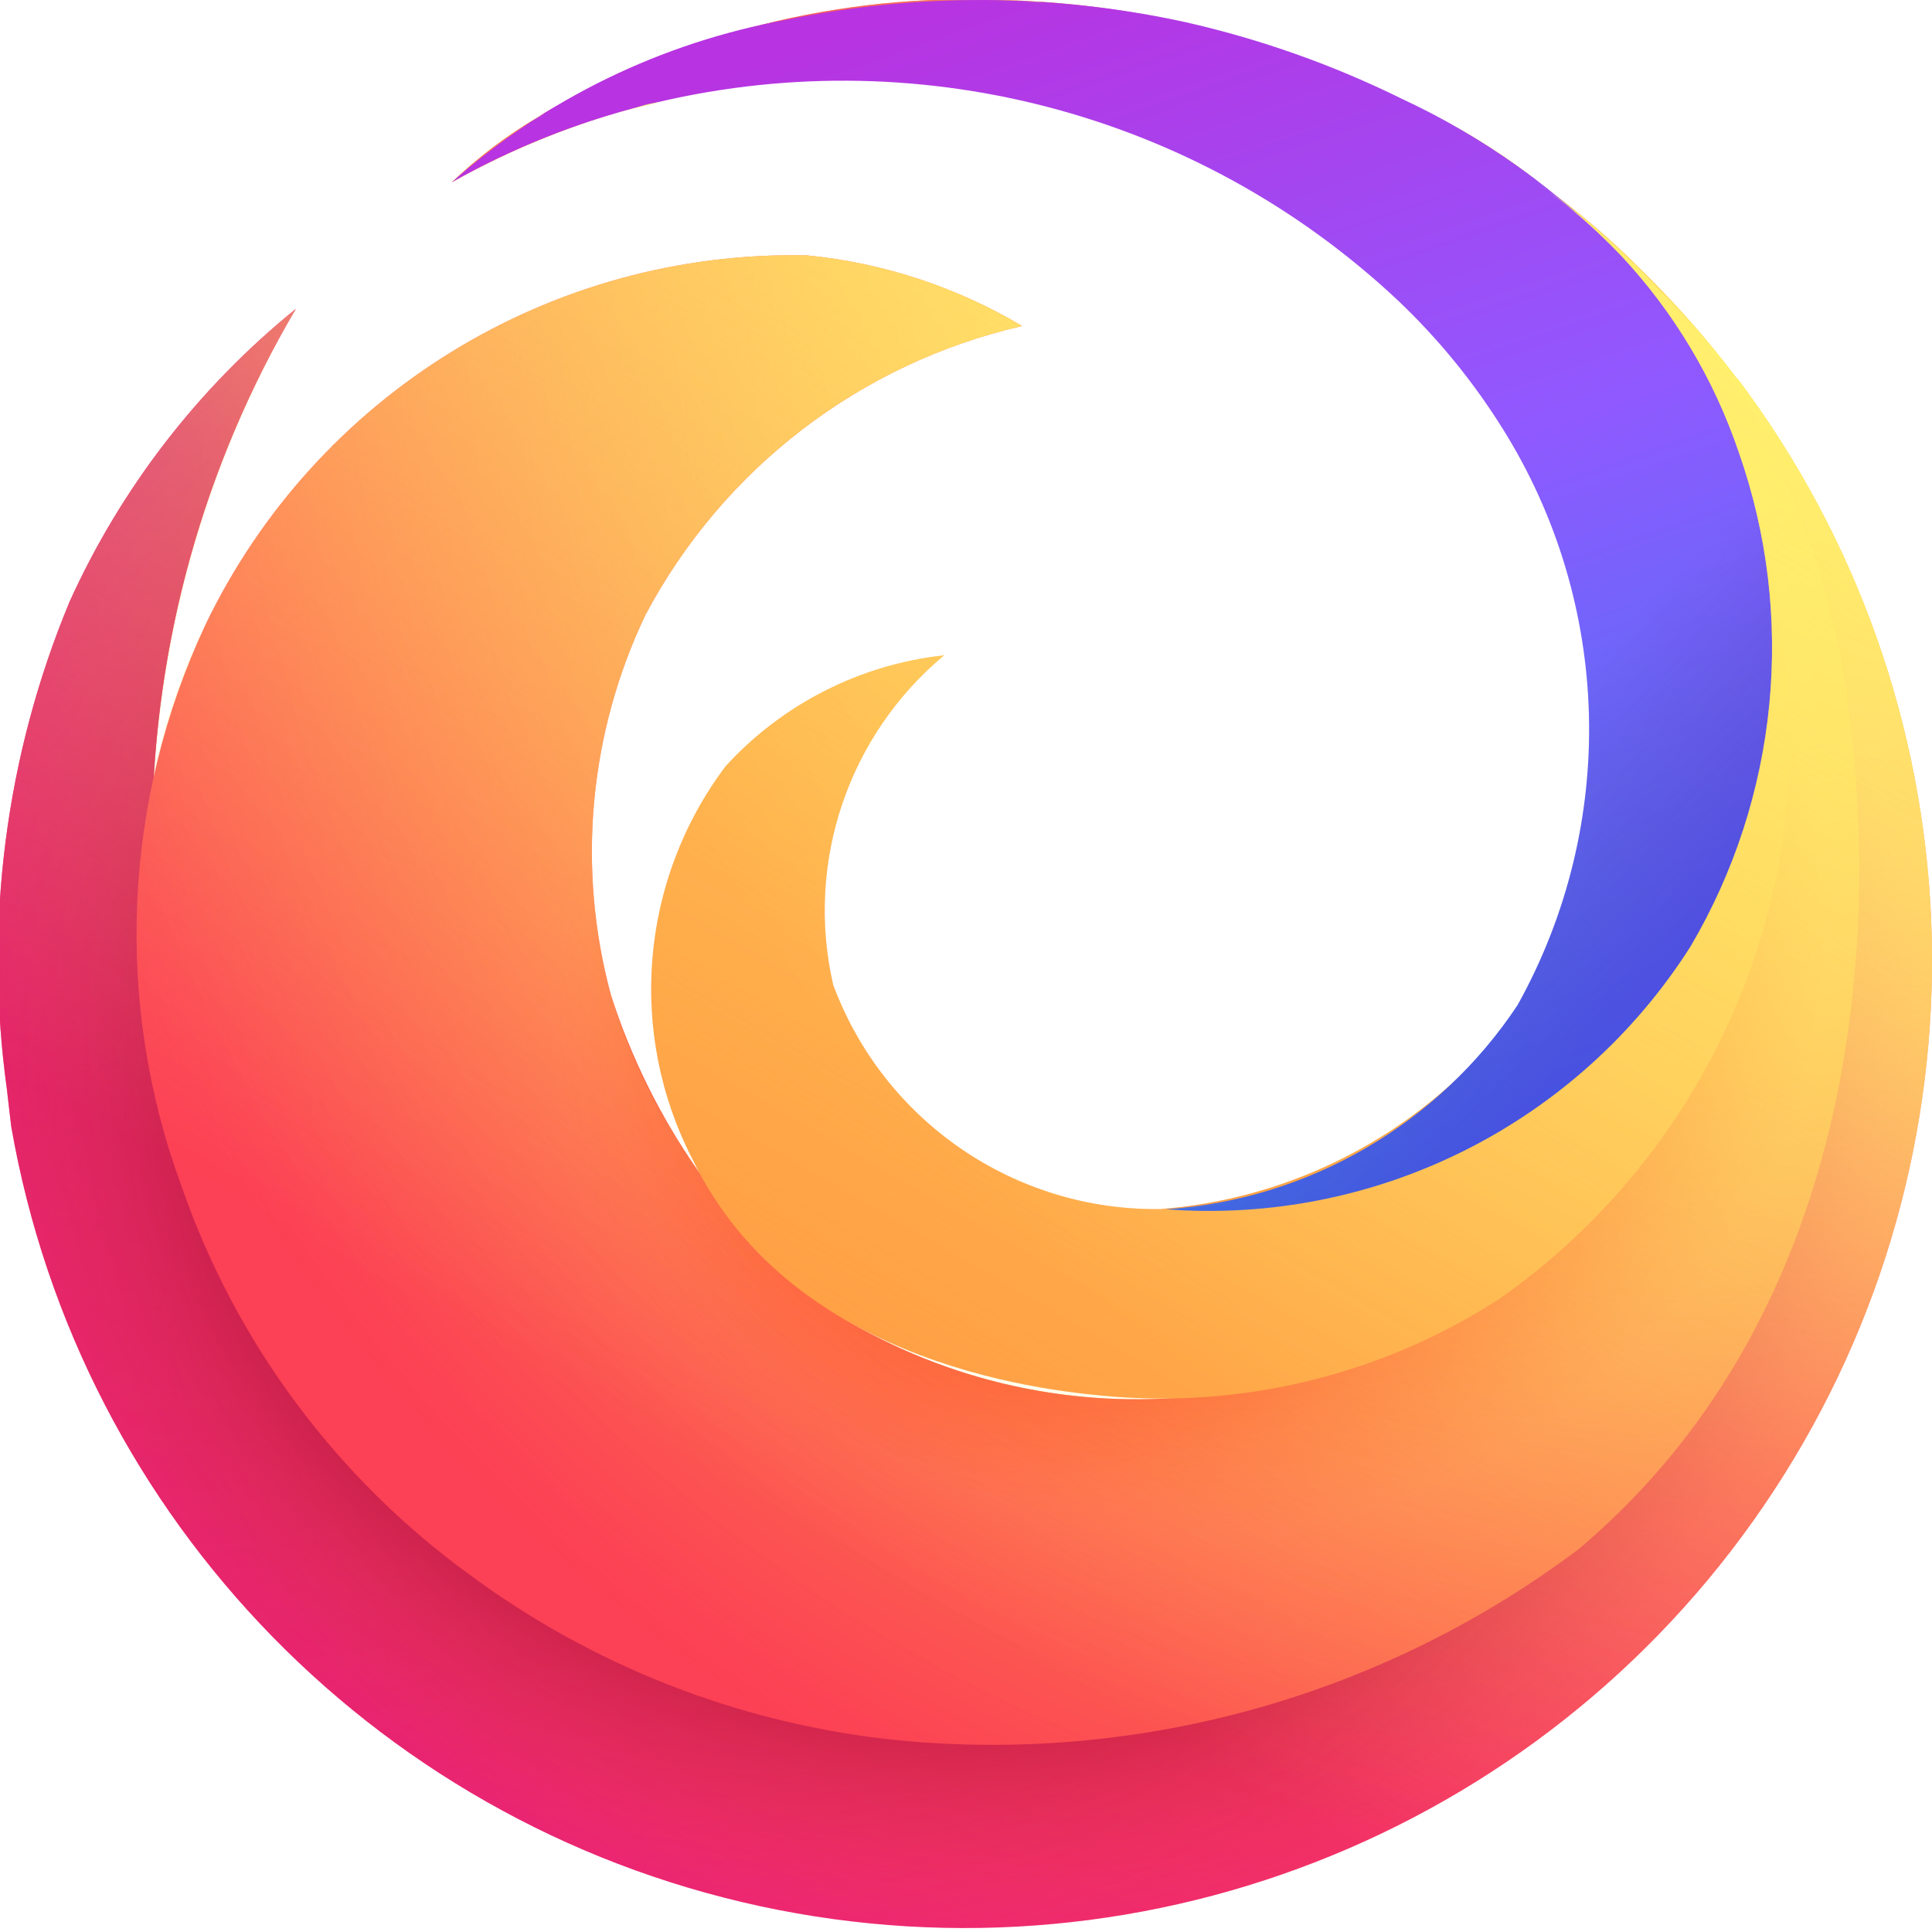
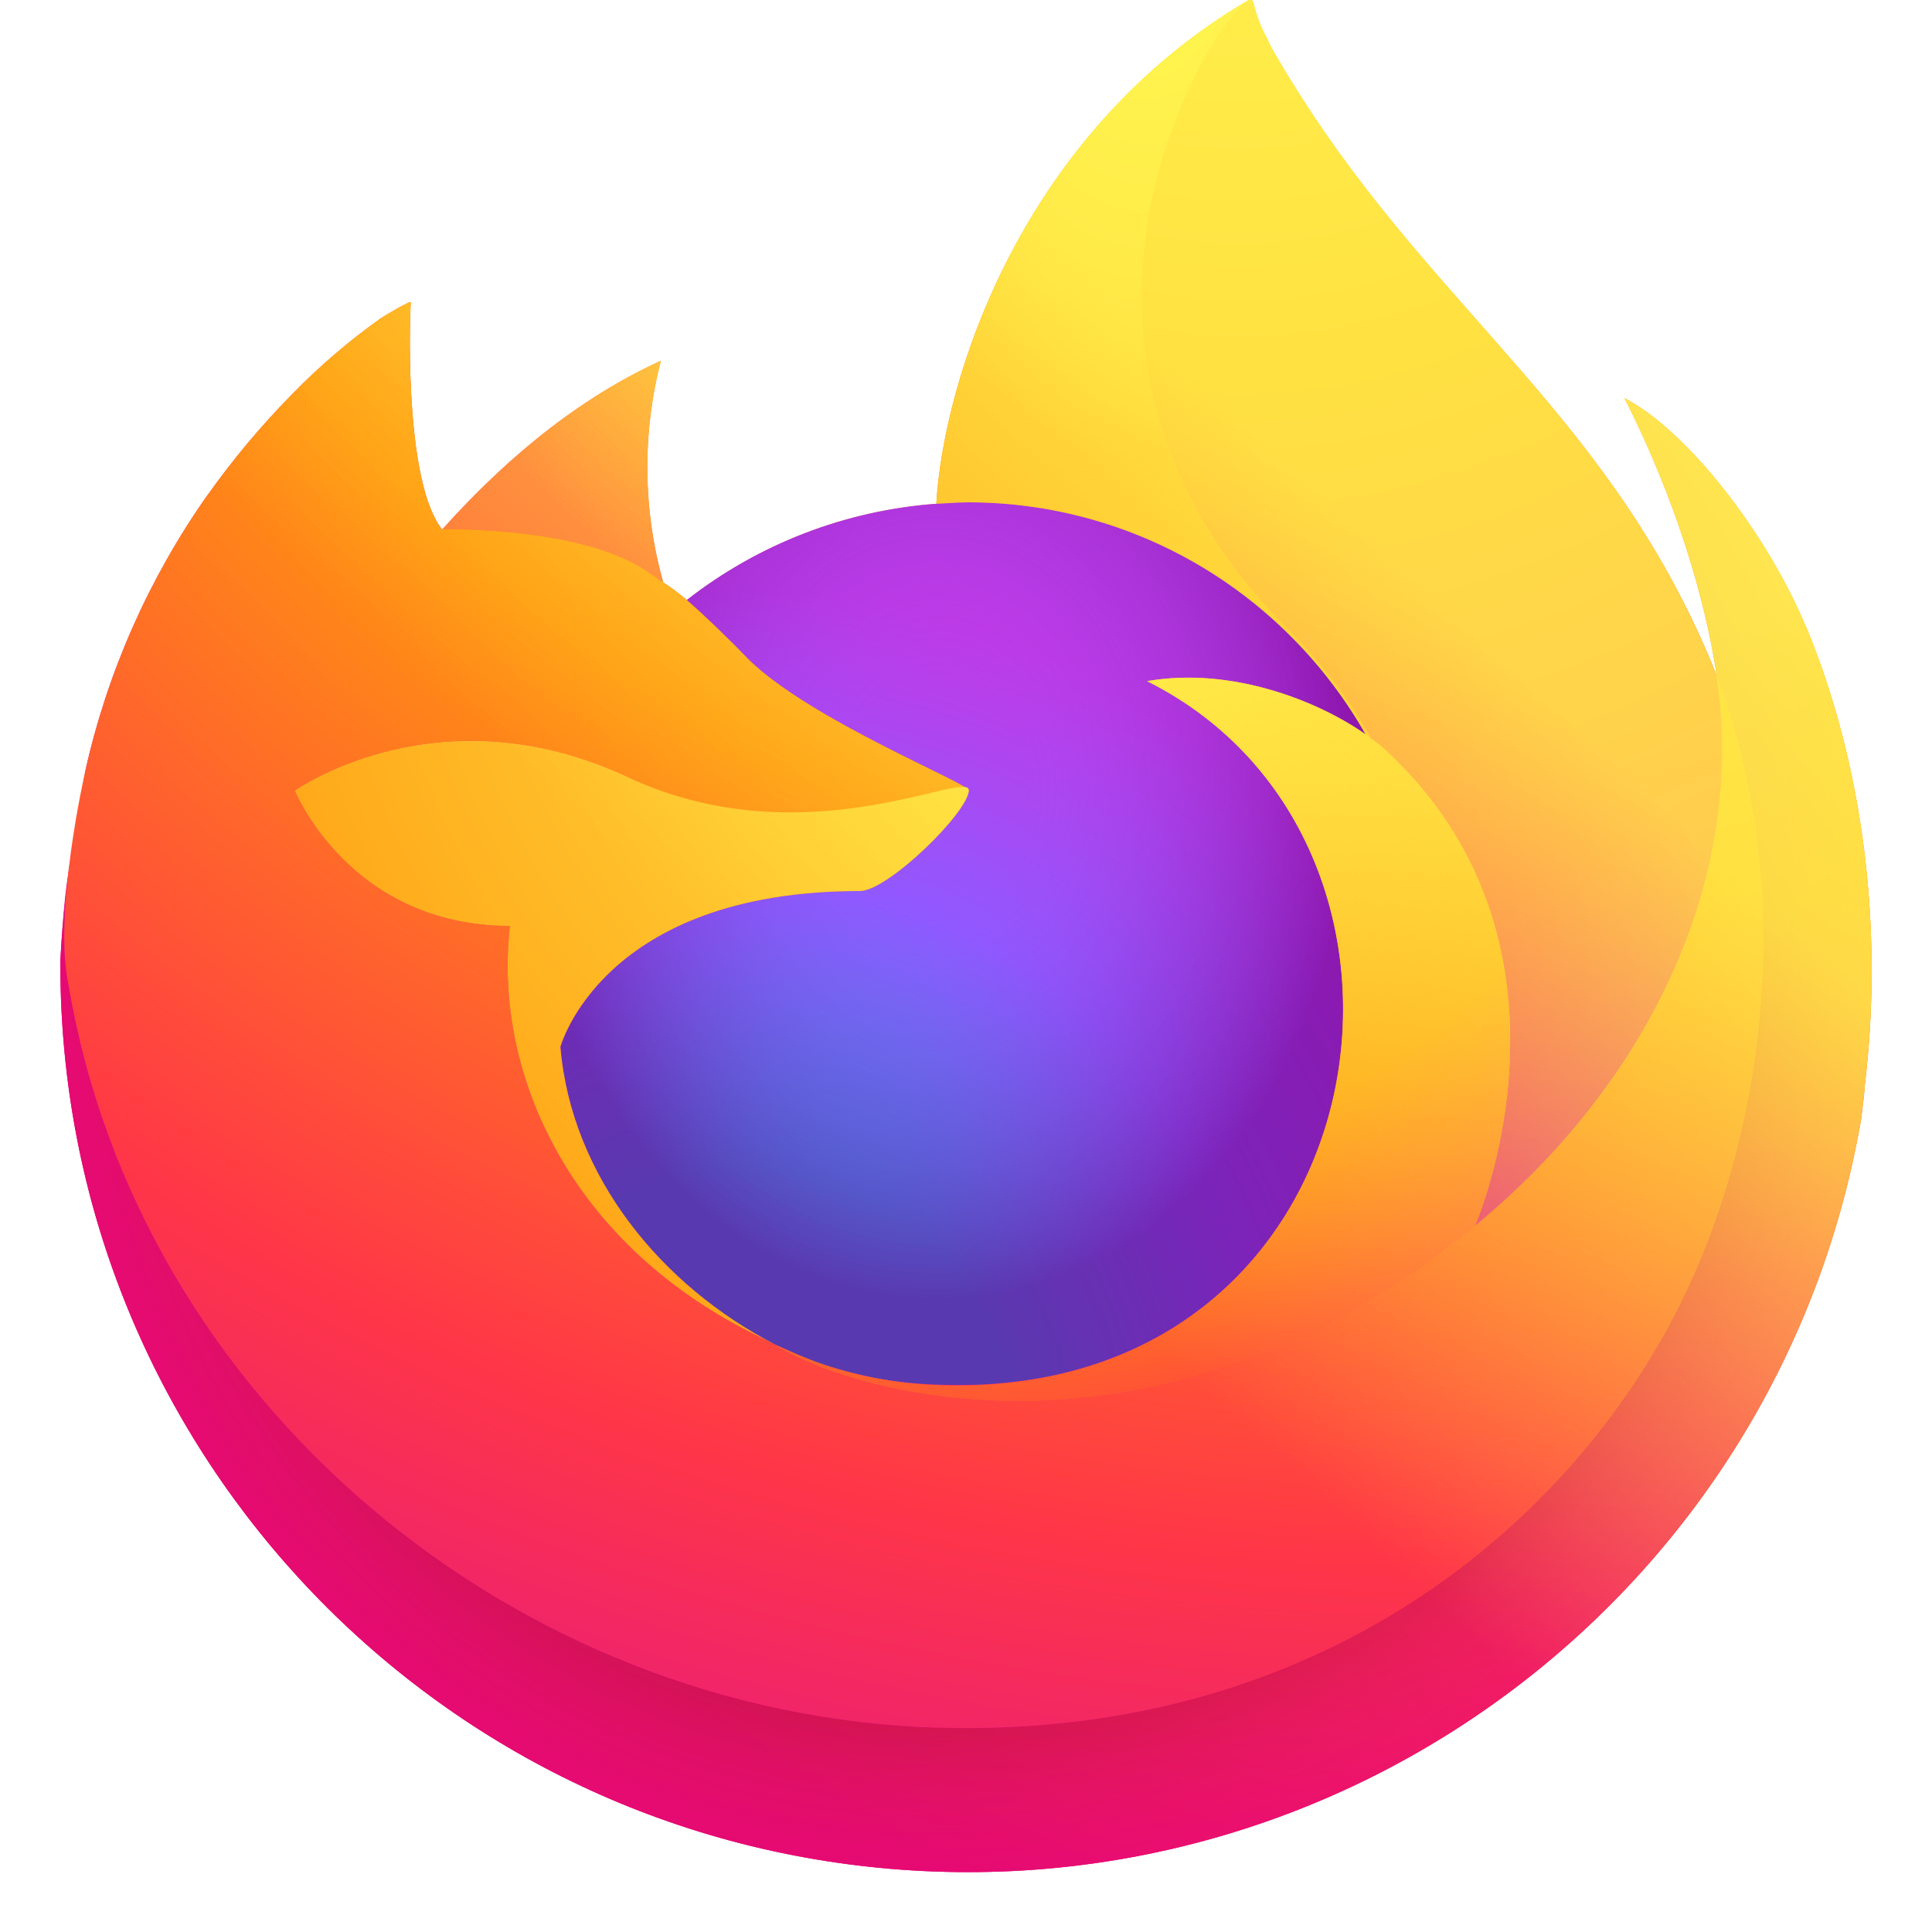
<svg xmlns="http://www.w3.org/2000/svg" width="16" height="16">
  <defs>
-     <radialGradient id="a" cx="14.305" cy="3.031" r="18.199" gradientUnits="userSpaceOnUse">
-       <stop offset="0" stop-color="#fff36e" />
-       <stop offset=".5" stop-color="#fc4055" />
-       <stop offset="1" stop-color="#e31587" />
+     <radialGradient id="b" cx=".874" cy="-.129" r="1.28" fx=".874" fy="-.129" gradientTransform="matrix(11.95625 0 0 12.20313 3.16 4.871)" gradientUnits="userSpaceOnUse">
+       <stop offset=".13" style="stop-color:#ffbd4f;stop-opacity:1" />
+       <stop offset=".28" style="stop-color:#ff980e;stop-opacity:1" />
+       <stop offset=".47" style="stop-color:#ff3750;stop-opacity:1" />
+       <stop offset=".78" style="stop-color:#eb0878;stop-opacity:1" />
+       <stop offset=".86" style="stop-color:#e50080;stop-opacity:1" />
    </radialGradient>
-     <radialGradient id="b" cx="1.315" cy="3.784" r="10.76" gradientUnits="userSpaceOnUse">
-       <stop offset=".001" stop-color="#c60084" />
-       <stop offset="1" stop-color="#fc4055" stop-opacity="0" />
+     <radialGradient id="c" cx=".49" cy=".4" r="1.28" fx=".49" fy=".4" gradientTransform="matrix(12.25516 0 0 12.20313 1.815 3.297)" gradientUnits="userSpaceOnUse">
+       <stop offset=".3" style="stop-color:#960e18;stop-opacity:1" />
+       <stop offset=".35" style="stop-color:#b11927;stop-opacity:.741" />
+       <stop offset=".43" style="stop-color:#db293d;stop-opacity:.341" />
+       <stop offset=".5" style="stop-color:#f5334b;stop-opacity:.09" />
+       <stop offset=".53" style="stop-color:#ff3750;stop-opacity:0" />
    </radialGradient>
-     <radialGradient id="c" cx="15.858" cy="1.995" r="21.371" gradientUnits="userSpaceOnUse">
-       <stop offset="0" stop-color="#ffde67" stop-opacity=".6" />
-       <stop offset=".093" stop-color="#ffd966" stop-opacity=".581" />
-       <stop offset=".203" stop-color="#ffca65" stop-opacity=".525" />
-       <stop offset=".321" stop-color="#feb262" stop-opacity=".432" />
-       <stop offset=".446" stop-color="#fe8f5e" stop-opacity=".302" />
-       <stop offset=".573" stop-color="#fd6459" stop-opacity=".137" />
-       <stop offset=".664" stop-color="#fc4055" stop-opacity="0" />
+     <radialGradient id="d" cx=".48" cy="-.12" r="1.4" fx=".48" fy="-.12" gradientTransform="matrix(3.60156 0 0 6.11719 7.754 0)" gradientUnits="userSpaceOnUse">
+       <stop offset=".13" style="stop-color:#fff44f;stop-opacity:1" />
+       <stop offset=".53" style="stop-color:#ff980e;stop-opacity:1" />
    </radialGradient>
-     <radialGradient id="d" cx="8.451" cy="8.902" r="27.546" gradientUnits="userSpaceOnUse">
-       <stop offset=".153" stop-color="#810220" />
-       <stop offset=".167" stop-color="#920b27" stop-opacity=".861" />
-       <stop offset=".216" stop-color="#cb2740" stop-opacity=".398" />
-       <stop offset=".253" stop-color="#ef394f" stop-opacity=".11" />
-       <stop offset=".272" stop-color="#fc4055" stop-opacity="0" />
+     <radialGradient id="e" cx=".228" cy="1.101" r="1" fx=".228" fy="1.101" gradientTransform="matrix(6.66797 0 0 7.30469 4.64 4.16)" gradientUnits="userSpaceOnUse">
+       <stop offset=".35" style="stop-color:#3a8ee6;stop-opacity:1" />
+       <stop offset=".67" style="stop-color:#9059ff;stop-opacity:1" />
+       <stop offset="1" style="stop-color:#c139e6;stop-opacity:1" />
    </radialGradient>
-     <radialGradient id="e" cx="6.368" cy="8.555" r="27.542" gradientUnits="userSpaceOnUse">
-       <stop offset=".113" stop-color="#810220" />
-       <stop offset=".133" stop-color="#920b27" stop-opacity=".861" />
-       <stop offset=".204" stop-color="#cb2740" stop-opacity=".398" />
-       <stop offset=".257" stop-color="#ef394f" stop-opacity=".11" />
-       <stop offset=".284" stop-color="#fc4055" stop-opacity="0" />
+     <radialGradient id="f" cx=".52" cy=".33" r=".59" fx=".52" fy=".33" gradientTransform="matrix(6.00117 0 0 7.30469 4.64 4.16)" gradientUnits="userSpaceOnUse">
+       <stop offset=".21" style="stop-color:#9059ff;stop-opacity:0" />
+       <stop offset=".97" style="stop-color:#6e008b;stop-opacity:.6" />
    </radialGradient>
-     <radialGradient id="f" cx="13.937" cy="2.416" r="17.079" gradientUnits="userSpaceOnUse">
-       <stop offset="0" stop-color="#ff9640" />
-       <stop offset=".8" stop-color="#fc4055" />
+     <radialGradient id="g" cx="2.1" cy="-1" r="2.9" fx="2.1" fy="-1" gradientTransform="matrix(1.82813 0 0 1.83594 3.664 2.988)" gradientUnits="userSpaceOnUse">
+       <stop offset=".1" style="stop-color:#ffe226;stop-opacity:1" />
+       <stop offset=".79" style="stop-color:#ff7139;stop-opacity:1" />
    </radialGradient>
-     <radialGradient id="g" cx="13.937" cy="2.416" r="17.079" gradientUnits="userSpaceOnUse">
-       <stop offset=".084" stop-color="#ffde67" />
-       <stop offset=".147" stop-color="#ffdc66" stop-opacity=".968" />
-       <stop offset=".246" stop-color="#ffd562" stop-opacity=".879" />
-       <stop offset=".369" stop-color="#ffcb5d" stop-opacity=".734" />
-       <stop offset=".511" stop-color="#ffbc55" stop-opacity=".533" />
-       <stop offset=".667" stop-color="#ffaa4b" stop-opacity=".28" />
-       <stop offset=".822" stop-color="#ff9640" stop-opacity="0" />
+     <radialGradient id="h" cx=".84" cy="-.41" r="1.8" fx=".84" fy="-.41" gradientTransform="matrix(13.64453 0 0 11.80469 .57 2.504)" gradientUnits="userSpaceOnUse">
+       <stop offset=".11" style="stop-color:#fff44f;stop-opacity:1" />
+       <stop offset=".46" style="stop-color:#ff980e;stop-opacity:1" />
+       <stop offset=".72" style="stop-color:#ff3647;stop-opacity:1" />
+       <stop offset=".9" style="stop-color:#e31587;stop-opacity:1" />
    </radialGradient>
-     <radialGradient id="h" cx="10.011" cy="7.729" r="8.36" gradientTransform="matrix(.247 .969 -1.011 .258 15.352 -3.965)" gradientUnits="userSpaceOnUse">
-       <stop offset=".363" stop-color="#fc4055" />
-       <stop offset=".443" stop-color="#fd604d" stop-opacity=".633" />
-       <stop offset=".545" stop-color="#fe8644" stop-opacity=".181" />
-       <stop offset=".59" stop-color="#ff9640" stop-opacity="0" />
+     <radialGradient id="i" cx=".161" cy="-.186" r="3.488" fx=".161" fy="-.186" gradientTransform="matrix(.49161 4.74546 -4.67736 .49877 9.298 -2.593)" gradientUnits="userSpaceOnUse">
+       <stop offset="0" style="stop-color:#fff44f;stop-opacity:1" />
+       <stop offset=".3" style="stop-color:#ff980e;stop-opacity:1" />
+       <stop offset=".57" style="stop-color:#ff3647;stop-opacity:1" />
+       <stop offset=".74" style="stop-color:#e31587;stop-opacity:1" />
    </radialGradient>
-     <radialGradient id="i" cx="8.575" cy="8.439" r="8.353" gradientUnits="userSpaceOnUse">
-       <stop offset=".216" stop-color="#fc4055" stop-opacity=".8" />
-       <stop offset=".267" stop-color="#fd5251" stop-opacity=".633" />
-       <stop offset=".41" stop-color="#fe8345" stop-opacity=".181" />
-       <stop offset=".474" stop-color="#ff9640" stop-opacity="0" />
+     <radialGradient id="j" cx=".189" cy="-.425" r="2.384" fx=".189" fy="-.425" gradientTransform="matrix(6.09766 0 0 5.96094 6.406 5.64)" gradientUnits="userSpaceOnUse">
+       <stop offset=".14" style="stop-color:#fff44f;stop-opacity:1" />
+       <stop offset=".48" style="stop-color:#ff980e;stop-opacity:1" />
+       <stop offset=".66" style="stop-color:#ff3647;stop-opacity:1" />
+       <stop offset=".9" style="stop-color:#e31587;stop-opacity:1" />
    </radialGradient>
-     <radialGradient id="j" cx="17.326" cy=".487" r="28.887" gradientUnits="userSpaceOnUse">
-       <stop offset=".054" stop-color="#fff36e" />
-       <stop offset=".457" stop-color="#ff9640" />
-       <stop offset=".639" stop-color="#ff9640" />
+     <radialGradient id="k" cx="1.593" cy="-.447" r="3.131" fx="1.593" fy="-.447" gradientTransform="matrix(5.58203 0 0 4.6914 2.441 6.438)" gradientUnits="userSpaceOnUse">
+       <stop offset=".09" style="stop-color:#fff44f;stop-opacity:1" />
+       <stop offset=".63" style="stop-color:#ff980e;stop-opacity:1" />
    </radialGradient>
-     <linearGradient id="k" x1="8.117" y1="-.134" x2="12.46" y2="12.441" gradientUnits="userSpaceOnUse">
-       <stop offset="0" stop-color="#b833e1" />
-       <stop offset=".371" stop-color="#9059ff" />
-       <stop offset=".614" stop-color="#5b6df8" />
-       <stop offset="1" stop-color="#0090ed" />
+     <linearGradient id="a" x1=".873" x2=".094" y1=".155" y2=".931" gradientTransform="matrix(14.94531 0 0 15.5 .5 0)" gradientUnits="userSpaceOnUse">
+       <stop offset=".05" style="stop-color:#fff44f;stop-opacity:1" />
+       <stop offset=".37" style="stop-color:#ff980e;stop-opacity:1" />
+       <stop offset=".53" style="stop-color:#ff3647;stop-opacity:1" />
+       <stop offset=".7" style="stop-color:#e31587;stop-opacity:1" />
    </linearGradient>
-     <linearGradient id="l" x1="5.542" y1=".065" x2="13.614" y2="8.137" gradientUnits="userSpaceOnUse">
-       <stop offset=".805" stop-color="#722291" stop-opacity="0" />
-       <stop offset="1" stop-color="#592acb" stop-opacity=".5" />
-     </linearGradient>
-     <linearGradient id="m" x1="11.836" y1="1.378" x2="3.632" y2="15.587" gradientUnits="userSpaceOnUse">
-       <stop offset="0" stop-color="#fff36e" stop-opacity=".8" />
-       <stop offset=".094" stop-color="#fff36e" stop-opacity=".699" />
-       <stop offset=".752" stop-color="#fff36e" stop-opacity="0" />
+     <linearGradient id="l" x1=".8" x2=".18" y1=".14" y2=".84" gradientTransform="matrix(14.94531 0 0 15.5 .5 0)" gradientUnits="userSpaceOnUse">
+       <stop offset=".17" style="stop-color:#fff44f;stop-opacity:.8" />
+       <stop offset=".6" style="stop-color:#fff44f;stop-opacity:0" />
    </linearGradient>
  </defs>
-   <g style="isolation:isolate">
-     <path d="M14.389 3.14A7.894 7.894 0 0 0 8.318 0a7 7 0 0 0-3.867.97A7.472 7.472 0 0 1 8.059.1a7.1 7.1 0 0 1 7.071 6.087 7 7 0 0 1-6.9 8.2 7.151 7.151 0 0 1-3.949-1.127C1.268 11.3 1.258 7.441 1.26 6.825a8.626 8.626 0 0 1 1.189-4.266A6.656 6.656 0 0 0 .576 4.984a7.734 7.734 0 0 0-.519 4.035c.012.1.023.207.036.31a8.013 8.013 0 1 0 14.3-6.189z" fill="url(#a)" />
-     <path d="M14.389 3.14A7.894 7.894 0 0 0 8.318 0a7 7 0 0 0-3.867.97A7.472 7.472 0 0 1 8.059.1a7.1 7.1 0 0 1 7.071 6.087 7 7 0 0 1-6.9 8.2 7.151 7.151 0 0 1-3.949-1.127C1.268 11.3 1.258 7.441 1.26 6.825a8.626 8.626 0 0 1 1.189-4.266A6.656 6.656 0 0 0 .576 4.984a7.734 7.734 0 0 0-.519 4.035c.012.1.023.207.036.31a8.013 8.013 0 1 0 14.3-6.189z" fill="url(#b)" opacity=".67" />
-     <path d="M14.389 3.14A7.894 7.894 0 0 0 8.318 0a7 7 0 0 0-3.867.97A7.472 7.472 0 0 1 8.059.1a7.1 7.1 0 0 1 7.071 6.087 7 7 0 0 1-6.9 8.2 7.151 7.151 0 0 1-3.949-1.127C1.268 11.3 1.258 7.441 1.26 6.825a8.626 8.626 0 0 1 1.189-4.266A6.656 6.656 0 0 0 .576 4.984a7.734 7.734 0 0 0-.519 4.035c.012.1.023.207.036.31a8.013 8.013 0 1 0 14.3-6.189z" fill="url(#c)" />
-     <path d="M14.389 3.14A7.894 7.894 0 0 0 8.318 0a7 7 0 0 0-3.867.97A7.472 7.472 0 0 1 8.059.1a7.1 7.1 0 0 1 7.071 6.087 7 7 0 0 1-6.9 8.2 7.151 7.151 0 0 1-3.949-1.127C1.268 11.3 1.258 7.441 1.26 6.825a8.626 8.626 0 0 1 1.189-4.266A6.656 6.656 0 0 0 .576 4.984a7.734 7.734 0 0 0-.519 4.035c.012.1.023.207.036.31a8.013 8.013 0 1 0 14.3-6.189z" fill="url(#d)" />
-     <path d="M14.389 3.14A7.894 7.894 0 0 0 8.318 0a7 7 0 0 0-3.867.97A7.472 7.472 0 0 1 8.059.1a7.1 7.1 0 0 1 7.071 6.087 7 7 0 0 1-6.9 8.2 7.151 7.151 0 0 1-3.949-1.127C1.268 11.3 1.258 7.441 1.26 6.825a8.626 8.626 0 0 1 1.189-4.266A6.656 6.656 0 0 0 .576 4.984a7.734 7.734 0 0 0-.519 4.035c.012.1.023.207.036.31a8.013 8.013 0 1 0 14.3-6.189z" fill="url(#e)" />
-     <path d="M15.325 5.965C14.875 1.9 11.253.078 8.059.1a7.765 7.765 0 0 0-3.608.872 3.913 3.913 0 0 0-.712.54c.026-.021.1-.085.23-.172l.013-.009.011-.007A5.337 5.337 0 0 1 5.531.609 8.713 8.713 0 0 1 8.168.3a6.65 6.65 0 0 1 6.25 6.4 4.818 4.818 0 0 1-4.58 4.869 4.731 4.731 0 0 1-2.967-.72A5.425 5.425 0 0 1 5.06 8.242a4.552 4.552 0 0 1 .285-3.149A4.726 4.726 0 0 1 8.464 2.7a4.3 4.3 0 0 0-1.782-.585A5.4 5.4 0 0 0 1.7 5.177a6.035 6.035 0 0 0-.2 4.638 6.683 6.683 0 0 0 2.4 3.234A7.177 7.177 0 0 0 7.326 14.4s.153.018.309.029a8.085 8.085 0 0 0 5.439-1.6c2.811-2.377 2.315-6.285 2.251-6.864z" fill="url(#f)" />
-     <path d="M15.325 5.965C14.875 1.9 11.253.078 8.059.1a7.765 7.765 0 0 0-3.608.872 3.913 3.913 0 0 0-.712.54c.026-.021.1-.085.23-.172l.013-.009.011-.007A5.337 5.337 0 0 1 5.531.609 8.713 8.713 0 0 1 8.168.3a6.65 6.65 0 0 1 6.25 6.4 4.818 4.818 0 0 1-4.58 4.869 4.731 4.731 0 0 1-2.967-.72A5.425 5.425 0 0 1 5.06 8.242a4.552 4.552 0 0 1 .285-3.149A4.726 4.726 0 0 1 8.464 2.7a4.3 4.3 0 0 0-1.782-.585A5.4 5.4 0 0 0 1.7 5.177a6.035 6.035 0 0 0-.2 4.638 6.683 6.683 0 0 0 2.4 3.234A7.177 7.177 0 0 0 7.326 14.4s.153.018.309.029a8.085 8.085 0 0 0 5.439-1.6c2.811-2.377 2.315-6.285 2.251-6.864z" fill="url(#g)" />
-     <path d="M15.325 5.965C14.875 1.9 11.253.078 8.059.1a7.765 7.765 0 0 0-3.608.872 3.913 3.913 0 0 0-.712.54c.026-.021.1-.085.23-.172l.013-.009.011-.007A5.337 5.337 0 0 1 5.531.609 8.713 8.713 0 0 1 8.168.3a6.65 6.65 0 0 1 6.25 6.4 4.818 4.818 0 0 1-4.58 4.869 4.731 4.731 0 0 1-2.967-.72A5.425 5.425 0 0 1 5.06 8.242a4.552 4.552 0 0 1 .285-3.149A4.726 4.726 0 0 1 8.464 2.7a4.3 4.3 0 0 0-1.782-.585A5.4 5.4 0 0 0 1.7 5.177a6.035 6.035 0 0 0-.2 4.638 6.683 6.683 0 0 0 2.4 3.234A7.177 7.177 0 0 0 7.326 14.4s.153.018.309.029a8.085 8.085 0 0 0 5.439-1.6c2.811-2.377 2.315-6.285 2.251-6.864z" style="mix-blend-mode:multiply" opacity=".53" fill="url(#h)" />
-     <path d="M15.325 5.965C14.875 1.9 11.253.078 8.059.1a7.765 7.765 0 0 0-3.608.872 3.913 3.913 0 0 0-.712.54c.026-.021.1-.085.23-.172l.013-.009.011-.007A5.337 5.337 0 0 1 5.531.609 8.713 8.713 0 0 1 8.168.3a6.65 6.65 0 0 1 6.25 6.4 4.818 4.818 0 0 1-4.58 4.869 4.731 4.731 0 0 1-2.967-.72A5.425 5.425 0 0 1 5.06 8.242a4.552 4.552 0 0 1 .285-3.149A4.726 4.726 0 0 1 8.464 2.7a4.3 4.3 0 0 0-1.782-.585A5.4 5.4 0 0 0 1.7 5.177a6.035 6.035 0 0 0-.2 4.638 6.683 6.683 0 0 0 2.4 3.234A7.177 7.177 0 0 0 7.326 14.4s.153.018.309.029a8.085 8.085 0 0 0 5.439-1.6c2.811-2.377 2.315-6.285 2.251-6.864z" style="mix-blend-mode:multiply" opacity=".53" fill="url(#i)" />
-     <path d="M9.24 11.568a5.148 5.148 0 0 0 3.183-.815 5.67 5.67 0 0 0 2.39-4.234C14.957 3.381 13.094 0 8.168.3a8.713 8.713 0 0 0-2.637.309 5.745 5.745 0 0 0-1.538.715l-.011.007-.013.009c-.076.054-.151.11-.224.168a6.7 6.7 0 0 1 4.2-.787c2.827.371 5.413 2.571 5.413 5.475a4.076 4.076 0 0 1-3.747 3.817A2.849 2.849 0 0 1 6.9 8.156a2.75 2.75 0 0 1 .919-2.729 2.875 2.875 0 0 0-1.81.919A3.07 3.07 0 0 0 5.735 9.6c.84 1.746 3.031 1.929 3.505 1.968z" fill="url(#j)" />
-     <path d="M14.4 3.745a4.5 4.5 0 0 0-.976-1.629 6.056 6.056 0 0 0-1.819-1.3A8.086 8.086 0 0 0 9.82.184 7.96 7.96 0 0 0 6.507.165a5.727 5.727 0 0 0-2.768 1.346 6.415 6.415 0 0 1 1.606-.64 6.712 6.712 0 0 1 6.234 1.619 5.417 5.417 0 0 1 .866 1.061 4.693 4.693 0 0 1 .123 4.773 3.8 3.8 0 0 1-2.914 1.691A4.726 4.726 0 0 0 14 7.839a4.88 4.88 0 0 0 .4-4.094z" fill="url(#k)" />
-     <path d="M14.4 3.745a4.5 4.5 0 0 0-.976-1.629 6.056 6.056 0 0 0-1.819-1.3A8.086 8.086 0 0 0 9.82.184 7.96 7.96 0 0 0 6.507.165a5.727 5.727 0 0 0-2.768 1.346 6.415 6.415 0 0 1 1.606-.64 6.712 6.712 0 0 1 6.234 1.619 5.417 5.417 0 0 1 .866 1.061 4.693 4.693 0 0 1 .123 4.773 3.8 3.8 0 0 1-2.914 1.691A4.726 4.726 0 0 0 14 7.839a4.88 4.88 0 0 0 .4-4.094z" fill="url(#l)" />
-     <path d="M8.318 0h-.073c.134 0 .269.013.4.022C8.538.021 8.429 0 8.318 0zM3.747 1.5a3.951 3.951 0 0 1 .453-.359 3.547 3.547 0 0 0-.453.364zm1.7-.653c-.032.008-.066.01-.1.019-.07.022-.147.046-.223.068.101-.029.209-.056.319-.082zm-1.7.658zm0 0zM14.389 3.14a8.12 8.12 0 0 0-.675-.77 6.368 6.368 0 0 0-.747-.677c-.072-.063-.156-.116-.233-.176a5.136 5.136 0 0 1 .693.6 4.5 4.5 0 0 1 .973 1.628 4.88 4.88 0 0 1-.4 4.094 4.723 4.723 0 0 1-4.342 2.175 2.609 2.609 0 0 0 .578-.07 2.81 2.81 0 0 1-.625.069A2.849 2.849 0 0 1 6.9 8.156a2.749 2.749 0 0 1 .919-2.729 2.875 2.875 0 0 0-1.81.919A3.07 3.07 0 0 0 5.735 9.6c.03.062.073.109.107.167a4.744 4.744 0 0 1-.782-1.525 4.552 4.552 0 0 1 .285-3.149A4.726 4.726 0 0 1 8.464 2.7a4.3 4.3 0 0 0-1.782-.585A5.4 5.4 0 0 0 1.7 5.177a5.133 5.133 0 0 0-.414 1.17 8.715 8.715 0 0 1 1.163-3.788A6.656 6.656 0 0 0 .576 4.984a7.734 7.734 0 0 0-.519 4.035c.012.1.023.207.036.31a8.013 8.013 0 1 0 14.3-6.189zM4.541.923c-.026.016-.065.033-.09.049.011-.007.025-.011.036-.018s.037-.02.054-.031zm-.09.049c-.017.01-.028.019-.044.029.025-.016.053-.03.079-.046a.378.378 0 0 0-.035.017z" fill="url(#m)" />
-   </g>
+   <path d="M14.96 5.2c-.327-.786-.987-1.634-1.507-1.903.422.828.668 1.66.762 2.281v.012c-.848-2.117-2.29-2.969-3.465-4.828-.059-.094-.117-.188-.176-.29a1.19 1.19 0 0 1-.082-.156A1.138 1.138 0 0 1 10.38.02c0-.008-.008-.016-.02-.02h-.011l-.004.004c-.004 0-.004 0-.008.004.004-.004.004-.004.004-.008-1.887 1.105-2.527 3.152-2.586 4.172a3.807 3.807 0 0 0-2.066.797c-.063-.051-.125-.102-.196-.145a3.527 3.527 0 0 1-.02-1.836c-.769.352-1.37.907-1.808 1.395H3.66c-.297-.375-.273-1.621-.258-1.88-.004-.015-.222.114-.25.134a5.38 5.38 0 0 0-.734.629 6.846 6.846 0 0 0-.703.84v.003-.004A6.387 6.387 0 0 0 .707 6.383c-.004.015-.004.031-.008.047a9.017 9.017 0 0 0-.074.468c0 .008 0 .012-.004.02-.062.34-.105.687-.121 1.035v.04a7.511 7.511 0 0 0 14.914 1.269c.012-.098.024-.192.031-.29.153-1.288-.015-2.64-.484-3.773Zm-8.655 5.878c.035.016.066.035.101.05h.008c-.039-.015-.074-.034-.11-.05Zm1.718-4.531Zm6.192-.957v-.004.008Zm0 0" style="stroke:none;fill-rule:nonzero;fill:url(#a)" />
+   <path d="M14.96 5.2c-.327-.786-.987-1.634-1.507-1.903.422.828.668 1.66.762 2.281v.016c.71 1.918.324 3.87-.235 5.066-.859 1.848-2.94 3.738-6.203 3.649-3.523-.102-6.629-2.715-7.207-6.141-.105-.54 0-.813.051-1.25C.56 7.254.535 7.352.5 7.953v.04a7.511 7.511 0 0 0 14.914 1.269c.012-.098.024-.192.031-.29.153-1.288-.015-2.64-.484-3.773Zm0 0" style="stroke:none;fill-rule:nonzero;fill:url(#b)" />
+   <path d="M14.96 5.2c-.327-.786-.987-1.634-1.507-1.903.422.828.668 1.66.762 2.281v.016c.71 1.918.324 3.87-.235 5.066-.859 1.848-2.94 3.738-6.203 3.649-3.523-.102-6.629-2.715-7.207-6.141-.105-.54 0-.813.051-1.25C.56 7.254.535 7.352.5 7.953v.04a7.511 7.511 0 0 0 14.914 1.269c.012-.098.024-.192.031-.29.153-1.288-.015-2.64-.484-3.773Zm0 0" style="stroke:none;fill-rule:nonzero;fill:url(#c)" />
+   <path d="M11.309 6.082c.02.012.03.023.046.035a4.047 4.047 0 0 0-.695-.91c-2.336-2.336-.613-5.062-.324-5.2.004-.003.004-.003.004-.007-1.887 1.105-2.527 3.152-2.586 4.172.09-.004.176-.012.266-.012 1.406 0 2.632.774 3.289 1.922Zm0 0" style="stroke:none;fill-rule:nonzero;fill:url(#d)" />
+   <path d="M8.023 6.547c-.011.187-.671.832-.902.832-2.137 0-2.48 1.293-2.48 1.293.093 1.086.851 1.98 1.765 2.457l.13.059c.07.03.144.062.218.09.316.113.644.175.976.187 3.747.176 4.47-4.473 1.77-5.824.691-.121 1.41.16 1.809.441a3.787 3.787 0 0 0-3.29-1.922c-.09 0-.175.008-.265.012a3.807 3.807 0 0 0-2.066.797c.117.097.246.226.515.496.512.5 1.817 1.02 1.82 1.082Zm0 0" style="stroke:none;fill-rule:nonzero;fill:url(#e)" />
+   <path d="M8.023 6.547c-.011.187-.671.832-.902.832-2.137 0-2.48 1.293-2.48 1.293.093 1.086.851 1.98 1.765 2.457l.13.059c.07.03.144.062.218.09.316.113.644.175.976.187 3.747.176 4.47-4.473 1.77-5.824.691-.121 1.41.16 1.809.441a3.787 3.787 0 0 0-3.29-1.922c-.09 0-.175.008-.265.012a3.807 3.807 0 0 0-2.066.797c.117.097.246.226.515.496.512.5 1.817 1.02 1.82 1.082Zm0 0" style="stroke:none;fill-rule:nonzero;fill:url(#f)" />
+   <path d="m5.34 4.719.152.105a3.527 3.527 0 0 1-.02-1.836c-.769.352-1.37.907-1.808 1.395.04 0 1.125-.02 1.676.336Zm0 0" style="stroke:none;fill-rule:nonzero;fill:url(#g)" />
+   <path d="M.57 8.168c.578 3.426 3.684 6.039 7.207 6.14 3.262.09 5.344-1.8 6.203-3.648.56-1.195.946-3.148.235-5.066v-.016.012c.265 1.738-.617 3.426-2 4.562l-.004.012c-2.695 2.195-5.277 1.324-5.797.969-.039-.02-.074-.04-.11-.055-1.574-.754-2.222-2.183-2.081-3.41-1.328 0-1.782-1.121-1.782-1.121s1.192-.848 2.762-.11c1.457.684 2.82.11 2.82.11-.003-.059-1.308-.582-1.82-1.082a8.824 8.824 0 0 0-.516-.496c-.062-.051-.125-.102-.195-.145a45237 45237 0 0 0-.152-.105c-.55-.356-1.637-.336-1.676-.336H3.66c-.297-.375-.273-1.621-.258-1.88-.004-.015-.222.114-.25.134a5.38 5.38 0 0 0-.734.629 6.846 6.846 0 0 0-.703.84v.003-.004A6.387 6.387 0 0 0 .707 6.383c-.004.015-.27 1.18-.137 1.785Zm0 0" style="stroke:none;fill-rule:nonzero;fill:url(#h)" />
+   <path d="M10.66 5.207c.274.27.508.574.695.91.043.031.082.059.114.09 1.703 1.57.812 3.79.746 3.945 1.383-1.136 2.265-2.824 2-4.562-.848-2.117-2.29-2.969-3.465-4.828-.059-.094-.117-.188-.176-.29a1.19 1.19 0 0 1-.082-.156A1.138 1.138 0 0 1 10.38.02c0-.008-.008-.016-.02-.02h-.011l-.004.004c-.004 0-.004 0-.008.004-.29.137-2.012 2.863.324 5.199Zm0 0" style="stroke:none;fill-rule:nonzero;fill:url(#i)" />
+   <path d="M11.469 6.207c-.031-.031-.07-.059-.114-.09-.015-.012-.027-.023-.046-.035-.399-.281-1.118-.562-1.809-.441 2.7 1.351 1.977 6-1.77 5.828a3.358 3.358 0 0 1-.976-.192 3.658 3.658 0 0 1-.219-.09l-.129-.058c.004 0 .004 0 .008.004.52.355 3.102 1.226 5.797-.969l.004-.012c.066-.156.957-2.375-.746-3.945Zm0 0" style="stroke:none;fill-rule:nonzero;fill:url(#j)" />
+   <path d="M4.64 8.672s.344-1.293 2.481-1.293c.23 0 .89-.645.902-.832.012-.188-1.363.574-2.82-.11-1.57-.738-2.762.11-2.762.11s.454 1.121 1.782 1.121c-.141 1.227.507 2.656 2.082 3.41.035.016.066.035.101.05-.914-.476-1.672-1.37-1.765-2.456Zm0 0" style="stroke:none;fill-rule:nonzero;fill:url(#k)" />
+   <path d="M14.96 5.2c-.327-.786-.987-1.634-1.507-1.903.422.828.668 1.66.762 2.281v.012c-.848-2.117-2.29-2.969-3.465-4.828-.059-.094-.117-.188-.176-.29a1.19 1.19 0 0 1-.082-.156A1.138 1.138 0 0 1 10.38.02c0-.008-.008-.016-.02-.02h-.011l-.004.004c-.004 0-.004 0-.008.004.004-.004.004-.004.004-.008-1.887 1.105-2.527 3.152-2.586 4.172.09-.004.176-.012.266-.012 1.406 0 2.632.774 3.289 1.922-.399-.281-1.118-.562-1.809-.441 2.7 1.351 1.977 6-1.77 5.828a3.358 3.358 0 0 1-.976-.192 3.658 3.658 0 0 1-.219-.09l-.129-.058c.004 0 .004 0 .008.004-.039-.02-.074-.04-.11-.055.036.016.067.035.102.05-.914-.476-1.672-1.37-1.77-2.456 0 0 .348-1.293 2.485-1.293.23 0 .89-.645.902-.832-.003-.059-1.308-.582-1.82-1.082a8.824 8.824 0 0 0-.516-.496c-.062-.051-.125-.102-.195-.145a3.527 3.527 0 0 1-.02-1.836c-.769.352-1.37.907-1.808 1.395H3.66c-.297-.375-.277-1.621-.258-1.88-.004-.015-.222.114-.25.134a5.38 5.38 0 0 0-.734.629 6.846 6.846 0 0 0-.703.84v.003-.004A6.387 6.387 0 0 0 .707 6.383c-.004.015-.004.031-.008.047a8.615 8.615 0 0 0-.086.476c-.004.004 0-.008 0 0A8.493 8.493 0 0 0 .5 7.953v.04a7.511 7.511 0 0 0 14.914 1.269c.012-.098.024-.192.031-.29.153-1.288-.015-2.64-.484-3.773Zm-.745.386v.008Zm0 0" style="stroke:none;fill-rule:nonzero;fill:url(#l)" />
</svg>
